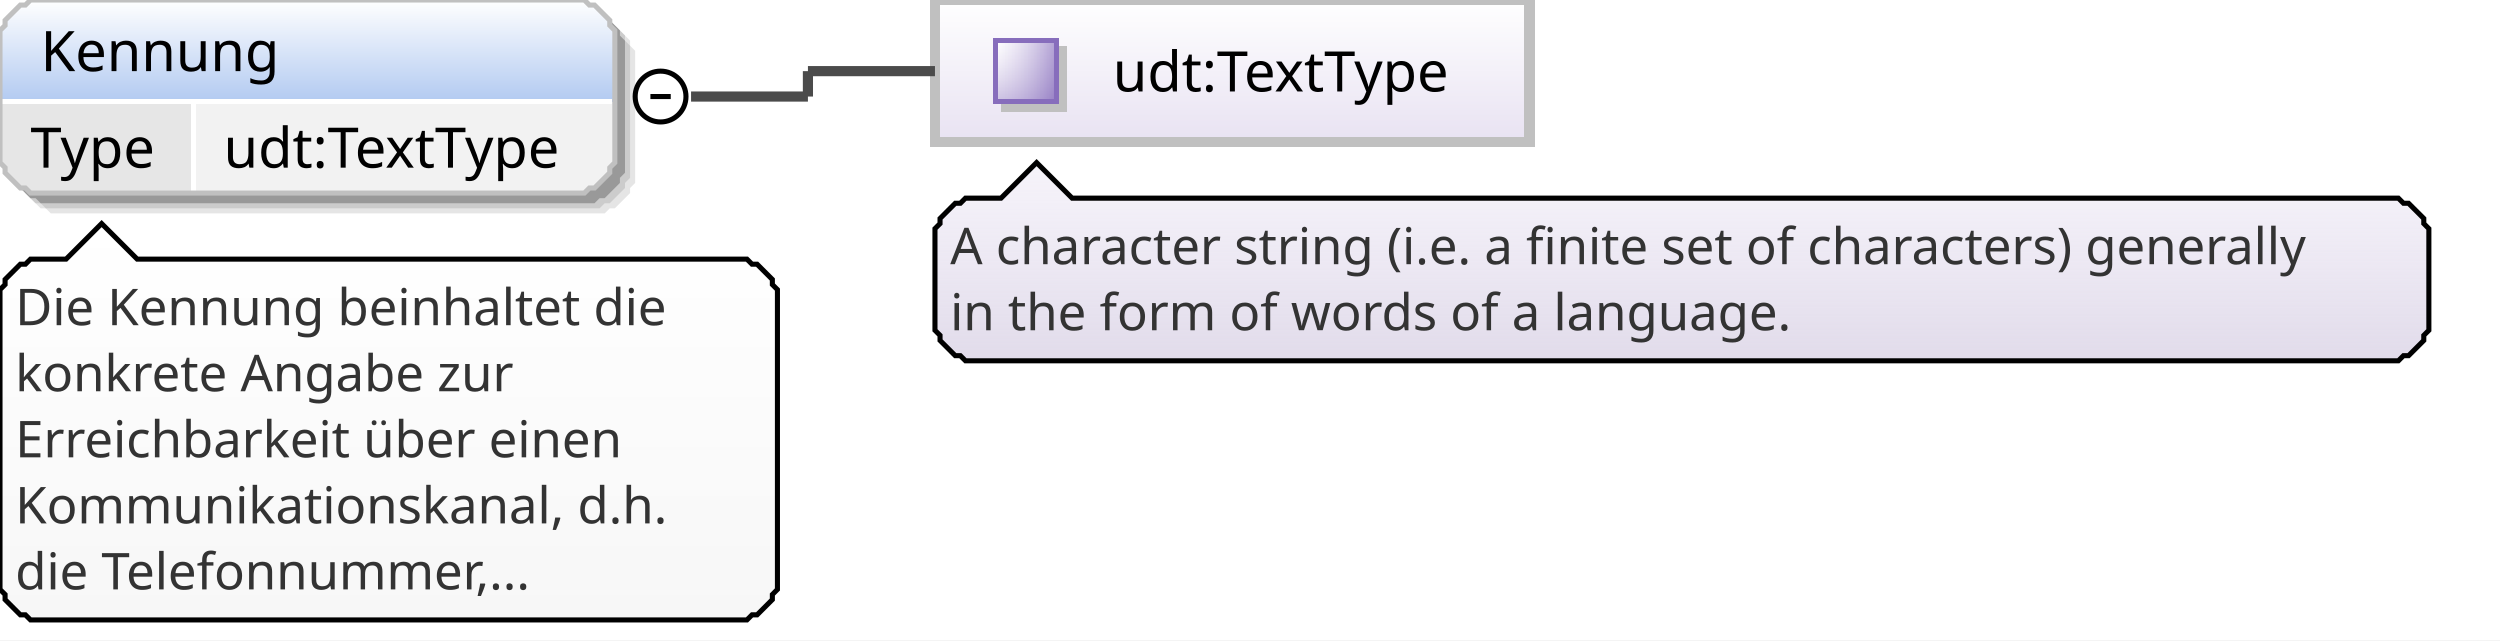
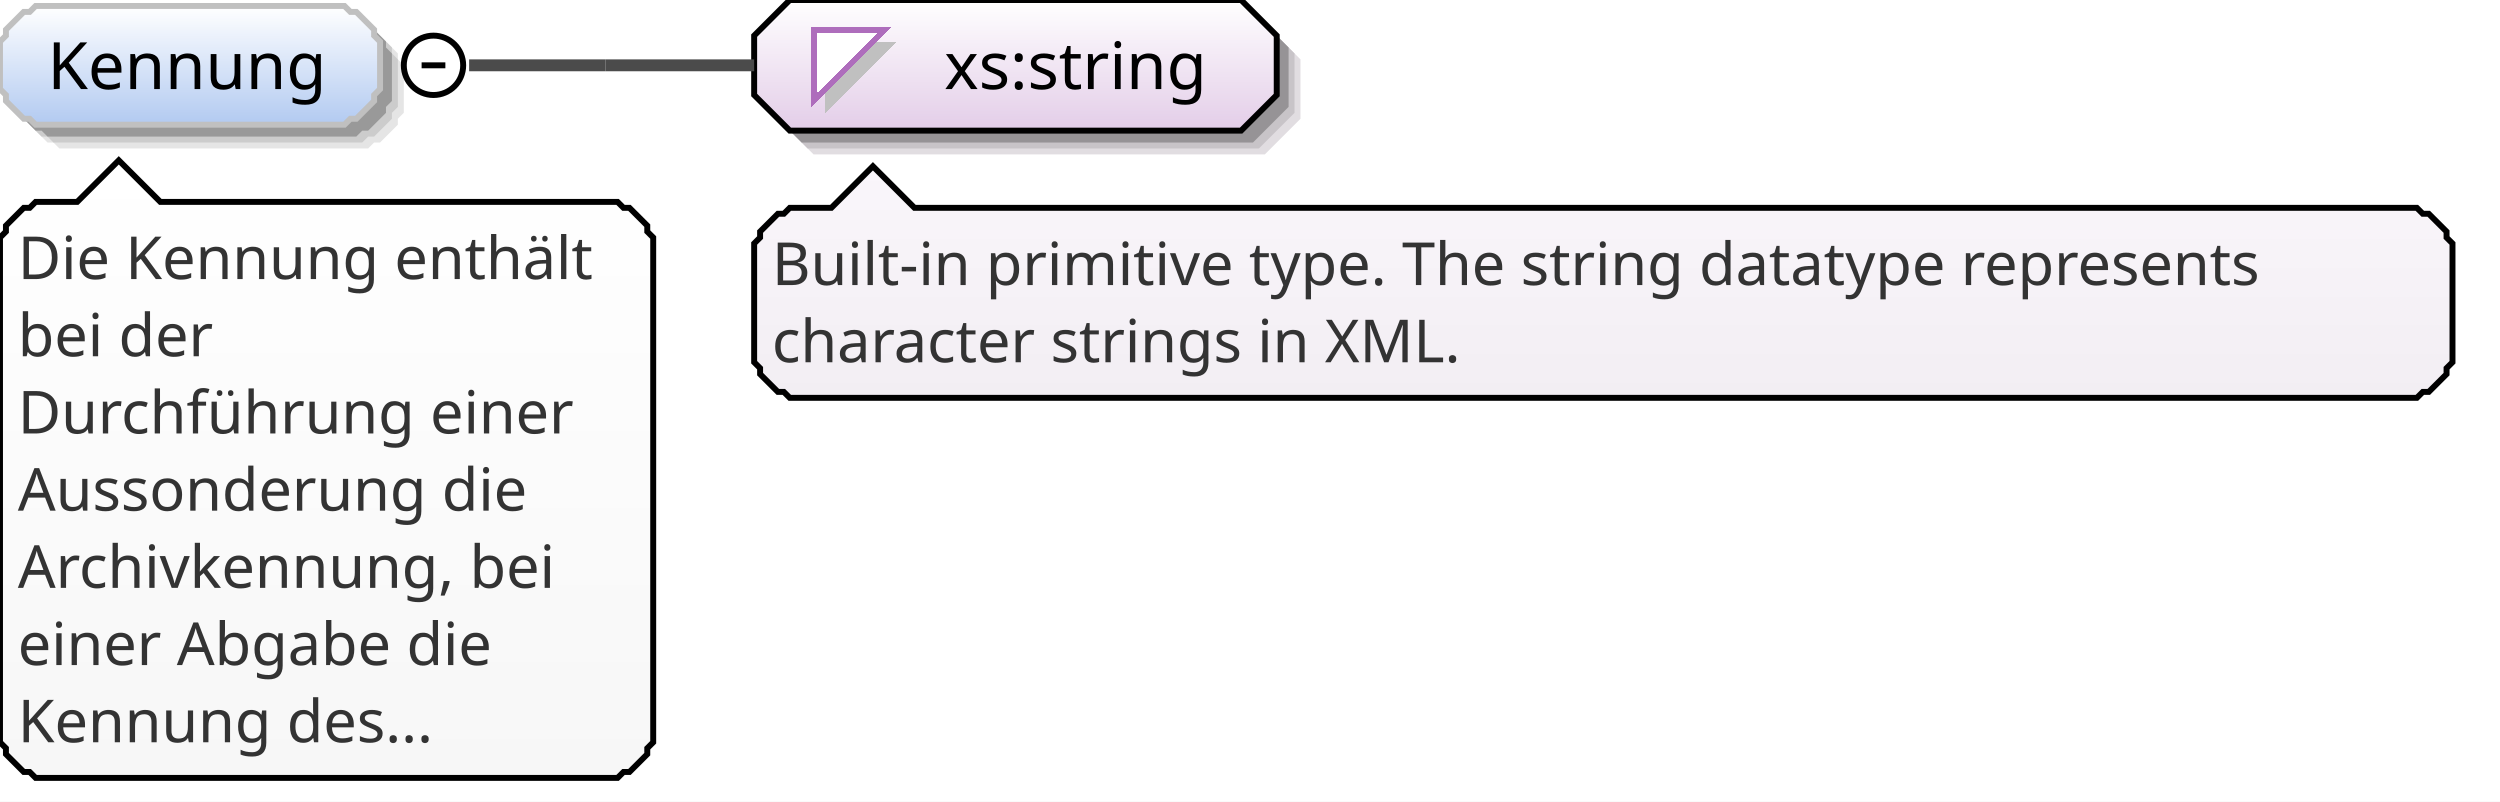
- <svg xmlns="http://www.w3.org/2000/svg" color-interpolation="auto" color-rendering="auto" fill="black" fill-opacity="1" font-family="'Dialog'" font-size="12" font-style="normal" font-weight="normal" height="126" image-rendering="auto" shape-rendering="auto" stroke="black" stroke-dasharray="none" stroke-dashoffset="0" stroke-linecap="square" stroke-linejoin="miter" stroke-miterlimit="10" stroke-opacity="1" stroke-width="1" text-rendering="auto" width="492">
+ <svg xmlns="http://www.w3.org/2000/svg" color-interpolation="auto" color-rendering="auto" fill="black" fill-opacity="1" font-family="'Dialog'" font-size="12" font-style="normal" font-weight="normal" height="135" image-rendering="auto" shape-rendering="auto" stroke="black" stroke-dasharray="none" stroke-dashoffset="0" stroke-linecap="square" stroke-linejoin="miter" stroke-miterlimit="10" stroke-opacity="1" stroke-width="1" text-rendering="auto" width="421">
  <defs id="genericDefs" />
  <g>
    <defs id="defs1">
-       <linearGradient gradientUnits="userSpaceOnUse" id="linearGradient1" spreadMethod="pad" x1="0" x2="0" y1="0" y2="20">
+       <linearGradient gradientUnits="userSpaceOnUse" id="linearGradient1" spreadMethod="pad" x1="0" x2="0" y1="1" y2="21">
        <stop offset="0%" stop-color="white" stop-opacity="1" />
        <stop offset="100%" stop-color="rgb(178,202,241)" stop-opacity="1" />
      </linearGradient>
-       <linearGradient gradientUnits="userSpaceOnUse" id="linearGradient2" spreadMethod="pad" x1="184" x2="184" y1="0" y2="28">
+       <linearGradient gradientUnits="userSpaceOnUse" id="linearGradient2" spreadMethod="pad" x1="127" x2="127" y1="0" y2="22">
        <stop offset="0%" stop-color="white" stop-opacity="1" />
-         <stop offset="100%" stop-color="rgb(232,226,242)" stop-opacity="1" />
+         <stop offset="100%" stop-color="rgb(227,205,232)" stop-opacity="1" />
      </linearGradient>
-       <linearGradient gradientUnits="userSpaceOnUse" id="linearGradient3" spreadMethod="pad" x1="196" x2="196" y1="8" y2="20">
-         <stop offset="0%" stop-color="rgb(255,255,255)" stop-opacity="0.353" />
-         <stop offset="100%" stop-color="rgb(135,109,188)" stop-opacity="0.667" />
+       <linearGradient gradientUnits="userSpaceOnUse" id="linearGradient3" spreadMethod="pad" x1="127" x2="127" y1="28" y2="67">
+         <stop offset="0%" stop-color="rgb(250,246,251)" stop-opacity="1" />
+         <stop offset="100%" stop-color="rgb(242,238,243)" stop-opacity="1" />
      </linearGradient>
-       <linearGradient gradientUnits="userSpaceOnUse" id="linearGradient4" spreadMethod="pad" x1="196" x2="208" y1="8" y2="8">
-         <stop offset="0%" stop-color="rgb(255,255,255)" stop-opacity="0.353" />
-         <stop offset="100%" stop-color="rgb(135,109,188)" stop-opacity="0.667" />
-       </linearGradient>
-       <linearGradient gradientUnits="userSpaceOnUse" id="linearGradient5" spreadMethod="pad" x1="184" x2="184" y1="32" y2="71">
-         <stop offset="0%" stop-color="rgb(232,226,242)" stop-opacity="0.392" />
-         <stop offset="100%" stop-color="rgb(225,219,234)" stop-opacity="1" />
-       </linearGradient>
-       <linearGradient gradientUnits="userSpaceOnUse" id="linearGradient6" spreadMethod="pad" x1="0" x2="0" y1="44" y2="122">
+       <linearGradient gradientUnits="userSpaceOnUse" id="linearGradient4" spreadMethod="pad" x1="0" x2="0" y1="27" y2="131">
        <stop offset="0%" stop-color="white" stop-opacity="1" />
        <stop offset="100%" stop-color="rgb(247,247,247)" stop-opacity="1" />
      </linearGradient>
      <clipPath clipPathUnits="userSpaceOnUse" id="clipPath1">
-         <path d="M0 0 L492 0 L492 126 L0 126 L0 0 Z" />
+         <path d="M0 0 L421 0 L421 135 L0 135 L0 0 Z" />
      </clipPath>
    </defs>
    <g fill="white" stroke="white" text-rendering="optimizeLegibility">
-       <rect clip-path="url(#clipPath1)" height="126" stroke="none" width="492" x="0" y="0" />
+       <rect clip-path="url(#clipPath1)" height="135" stroke="none" width="421" x="0" y="0" />
    </g>
    <g fill="rgb(229,229,229)" font-family="sans-serif" font-size="11" stroke="rgb(229,229,229)" text-rendering="optimizeLegibility">
-       <polygon clip-path="url(#clipPath1)" points=" 4 10 5 9 5 8 6 7 7 6 8 5 9 5 10 4 119 4 120 5 121 5 122 6 123 7 124 8 124 9 125 10 125 36 124 37 124 38 123 39 122 40 121 41 120 41 119 42 10 42 9 41 8 41 7 40 6 39 5 38 5 37 4 36" stroke="none" />
-       <polygon clip-path="url(#clipPath1)" fill="rgb(204,204,204)" points=" 3 9 4 8 4 7 5 6 6 5 7 4 8 4 9 3 118 3 119 4 120 4 121 5 122 6 123 7 123 8 124 9 124 35 123 36 123 37 122 38 121 39 120 40 119 40 118 41 9 41 8 40 7 40 6 39 5 38 4 37 4 36 3 35" stroke="none" />
-       <polygon clip-path="url(#clipPath1)" fill="rgb(153,153,153)" points=" 2 8 3 7 3 6 4 5 5 4 6 3 7 3 8 2 117 2 118 3 119 3 120 4 121 5 122 6 122 7 123 8 123 34 122 35 122 36 121 37 120 38 119 39 118 39 117 40 8 40 7 39 6 39 5 38 4 37 3 36 3 35 2 34" stroke="none" />
+       <polygon clip-path="url(#clipPath1)" points=" 4 11 5 10 5 9 6 8 7 7 8 6 9 6 10 5 62 5 63 6 64 6 65 7 66 8 67 9 67 10 68 11 68 19 67 20 67 21 66 22 65 23 64 24 63 24 62 25 10 25 9 24 8 24 7 23 6 22 5 21 5 20 4 19" stroke="none" />
+       <polygon clip-path="url(#clipPath1)" fill="rgb(204,204,204)" points=" 3 10 4 9 4 8 5 7 6 6 7 5 8 5 9 4 61 4 62 5 63 5 64 6 65 7 66 8 66 9 67 10 67 18 66 19 66 20 65 21 64 22 63 23 62 23 61 24 9 24 8 23 7 23 6 22 5 21 4 20 4 19 3 18" stroke="none" />
+       <polygon clip-path="url(#clipPath1)" fill="rgb(153,153,153)" points=" 2 9 3 8 3 7 4 6 5 5 6 4 7 4 8 3 60 3 61 4 62 4 63 5 64 6 65 7 65 8 66 9 66 17 65 18 65 19 64 20 63 21 62 22 61 22 60 23 8 23 7 22 6 22 5 21 4 20 3 19 3 18 2 17" stroke="none" />
    </g>
    <g fill="url(#linearGradient1)" font-family="sans-serif" font-size="11" shape-rendering="crispEdges" stroke="url(#linearGradient1)" text-rendering="geometricPrecision">
-       <polygon clip-path="url(#clipPath1)" points=" 0 6 1 5 1 4 2 3 3 2 4 1 5 1 6 0 115 0 116 1 117 1 118 2 119 3 120 4 120 5 121 6 121 20 120 20 120 20 119 20 118 20 117 20 116 20 115 20 6 20 5 20 4 20 3 20 2 20 1 20 1 20 0 20" stroke="none" />
-       <polygon clip-path="url(#clipPath1)" fill="rgb(230,230,230)" points=" 0 20 1 20 1 20 2 20 3 20 4 20 5 20 6 20 38 20 38 20 38 20 38 20 38 20 38 20 38 20 38 20 38 32 38 33 38 34 38 35 38 36 38 37 38 37 38 38 6 38 5 37 4 37 3 36 2 35 1 34 1 33 0 32" stroke="none" />
-       <polygon clip-path="url(#clipPath1)" fill="rgb(242,242,242)" points=" 38 20 38 20 38 20 38 20 38 20 38 20 38 20 38 20 115 20 116 20 117 20 118 20 119 20 120 20 120 20 121 20 121 32 120 33 120 34 119 35 118 36 117 37 116 37 115 38 38 38 38 37 38 37 38 36 38 35 38 34 38 33 38 32" stroke="none" />
-       <line clip-path="url(#clipPath1)" fill="none" stroke="white" x1="0" x2="120" y1="20" y2="20" />
-       <text clip-path="url(#clipPath1)" fill="black" stroke="none" x="6" xml:space="preserve" y="33">Type</text>
-       <text clip-path="url(#clipPath1)" fill="black" stroke="none" x="44" xml:space="preserve" y="33">udt:TextType</text>
-       <line clip-path="url(#clipPath1)" fill="none" stroke="white" x1="38" x2="38" y1="20" y2="37" />
+       <polygon clip-path="url(#clipPath1)" points=" 0 7 1 6 1 5 2 4 3 3 4 2 5 2 6 1 58 1 59 2 60 2 61 3 62 4 63 5 63 6 64 7 64 15 63 16 63 17 62 18 61 19 60 20 59 20 58 21 6 21 5 20 4 20 3 19 2 18 1 17 1 16 0 15" stroke="none" />
    </g>
    <g fill="silver" font-family="sans-serif" font-size="11" stroke="silver" stroke-linecap="butt" text-rendering="optimizeLegibility">
-       <polygon clip-path="url(#clipPath1)" fill="none" points=" 0 6 1 5 1 4 2 3 3 2 4 1 5 1 6 0 115 0 116 1 117 1 118 2 119 3 120 4 120 5 121 6 121 32 120 33 120 34 119 35 118 36 117 37 116 37 115 38 6 38 5 37 4 37 3 36 2 35 1 34 1 33 0 32" />
+       <polygon clip-path="url(#clipPath1)" fill="none" points=" 0 7 1 6 1 5 2 4 3 3 4 2 5 2 6 1 58 1 59 2 60 2 61 3 62 4 63 5 63 6 64 7 64 15 63 16 63 17 62 18 61 19 60 20 59 20 58 21 6 21 5 20 4 20 3 19 2 18 1 17 1 16 0 15" />
    </g>
    <g font-family="sans-serif" font-size="11" shape-rendering="crispEdges" stroke-linecap="butt" text-rendering="geometricPrecision">
-       <text clip-path="url(#clipPath1)" stroke="none" x="8" xml:space="preserve" y="14">Kennung</text>
-       <circle clip-path="url(#clipPath1)" cx="130" cy="19" fill="none" r="5" shape-rendering="auto" text-rendering="optimizeLegibility" />
-       <line clip-path="url(#clipPath1)" fill="none" shape-rendering="auto" text-rendering="optimizeLegibility" x1="128" x2="132" y1="19" y2="19" />
-       <polygon clip-path="url(#clipPath1)" fill="url(#linearGradient2)" points=" 184 0 301 0 301 28 184 28" stroke="none" stroke-width="2" />
-       <polygon clip-path="url(#clipPath1)" fill="none" points=" 184 0 301 0 301 28 184 28" stroke="silver" stroke-width="2" />
-       <rect clip-path="url(#clipPath1)" fill="silver" height="13" stroke="none" width="13" x="197" y="9" />
-       <rect clip-path="url(#clipPath1)" fill="white" height="12" stroke="none" width="12" x="196" y="8" />
-       <rect clip-path="url(#clipPath1)" fill="url(#linearGradient3)" height="12" stroke="none" width="12" x="196" y="8" />
-       <rect clip-path="url(#clipPath1)" fill="url(#linearGradient4)" height="12" stroke="none" width="12" x="196" y="8" />
-       <rect clip-path="url(#clipPath1)" fill="none" height="12" stroke="rgb(135,109,188)" width="12" x="196" y="8" />
-       <text clip-path="url(#clipPath1)" stroke="none" x="219" xml:space="preserve" y="18">udt:TextType</text>
-       <polygon clip-path="url(#clipPath1)" fill="url(#linearGradient5)" points=" 184 45 185 44 185 43 186 42 187 41 188 40 189 40 190 39 197 39 204 32 211 39 472 39 473 40 474 40 475 41 476 42 477 43 477 44 478 45 478 65 477 66 477 67 476 68 475 69 474 70 473 70 472 71 190 71 189 70 188 70 187 69 186 68 185 67 185 66 184 65" stroke="none" />
-       <polygon clip-path="url(#clipPath1)" fill="none" points=" 184 45 185 44 185 43 186 42 187 41 188 40 189 40 190 39 197 39 204 32 211 39 472 39 473 40 474 40 475 41 476 42 477 43 477 44 478 45 478 65 477 66 477 67 476 68 475 69 474 70 473 70 472 71 190 71 189 70 188 70 187 69 186 68 185 67 185 66 184 65" shape-rendering="auto" text-rendering="optimizeLegibility" />
-       <text clip-path="url(#clipPath1)" fill="rgb(51,51,51)" font-size="10" stroke="none" x="187" xml:space="preserve" y="52">A character string (i.e. a finite set of characters) generally </text>
-       <text clip-path="url(#clipPath1)" fill="rgb(51,51,51)" font-size="10" stroke="none" x="187" xml:space="preserve" y="65">in the form of words of a language.</text>
+       <text clip-path="url(#clipPath1)" stroke="none" x="8" xml:space="preserve" y="15">Kennung</text>
+       <circle clip-path="url(#clipPath1)" cx="73" cy="11" fill="none" r="5" shape-rendering="auto" text-rendering="optimizeLegibility" />
+       <line clip-path="url(#clipPath1)" fill="none" shape-rendering="auto" text-rendering="optimizeLegibility" x1="71" x2="75" y1="11" y2="11" />
+     </g>
+     <g fill="rgb(225,221,225)" font-family="sans-serif" font-size="11" stroke="rgb(225,221,225)" stroke-linecap="butt" text-rendering="optimizeLegibility">
+       <polygon clip-path="url(#clipPath1)" points=" 131 10 131 20 137 26 213 26 219 20 219 10 213 4 137 4" stroke="none" />
+       <polygon clip-path="url(#clipPath1)" fill="rgb(200,196,200)" points=" 130 9 130 19 136 25 212 25 218 19 218 9 212 3 136 3" stroke="none" />
+       <polygon clip-path="url(#clipPath1)" fill="rgb(150,147,150)" points=" 129 8 129 18 135 24 211 24 217 18 217 8 211 2 135 2" stroke="none" />
+     </g>
+     <g fill="url(#linearGradient2)" font-family="sans-serif" font-size="11" shape-rendering="crispEdges" stroke="url(#linearGradient2)" stroke-linecap="butt" text-rendering="geometricPrecision">
+       <polygon clip-path="url(#clipPath1)" points=" 127 6 127 16 133 22 209 22 215 16 215 6 209 0 133 0" stroke="none" />
+     </g>
+     <g font-family="sans-serif" font-size="11" stroke-linecap="butt" text-rendering="optimizeLegibility">
+       <polygon clip-path="url(#clipPath1)" fill="none" points=" 127 6 127 16 133 22 209 22 215 16 215 6 209 0 133 0" />
+     </g>
+     <g fill="silver" font-family="sans-serif" font-size="11" shape-rendering="crispEdges" stroke="silver" stroke-linecap="butt" text-rendering="geometricPrecision">
+       <polygon clip-path="url(#clipPath1)" points=" 139 7 151 7 139 19" stroke="none" />
+       <polygon clip-path="url(#clipPath1)" fill="white" points=" 137 5 149 5 137 17" stroke="none" />
+       <polygon clip-path="url(#clipPath1)" fill="none" points=" 137 5 149 5 137 17" stroke="rgb(174,109,188)" />
+       <text clip-path="url(#clipPath1)" fill="black" stroke="none" x="159" xml:space="preserve" y="15">xs:string</text>
+       <polygon clip-path="url(#clipPath1)" fill="url(#linearGradient3)" points=" 127 41 128 40 128 39 129 38 130 37 131 36 132 36 133 35 140 35 147 28 154 35 407 35 408 36 409 36 410 37 411 38 412 39 412 40 413 41 413 61 412 62 412 63 411 64 410 65 409 66 408 66 407 67 133 67 132 66 131 66 130 65 129 64 128 63 128 62 127 61" stroke="none" />
+     </g>
+     <g font-family="sans-serif" font-size="11" stroke-linecap="butt" text-rendering="optimizeLegibility">
+       <polygon clip-path="url(#clipPath1)" fill="none" points=" 127 41 128 40 128 39 129 38 130 37 131 36 132 36 133 35 140 35 147 28 154 35 407 35 408 36 409 36 410 37 411 38 412 39 412 40 413 41 413 61 412 62 412 63 411 64 410 65 409 66 408 66 407 67 133 67 132 66 131 66 130 65 129 64 128 63 128 62 127 61" />
+     </g>
+     <g fill="rgb(51,51,51)" font-family="sans-serif" font-size="10" shape-rendering="crispEdges" stroke="rgb(51,51,51)" stroke-linecap="butt" text-rendering="geometricPrecision">
+       <text clip-path="url(#clipPath1)" stroke="none" x="130" xml:space="preserve" y="48">Built-in primitive type. The string datatype represents </text>
+       <text clip-path="url(#clipPath1)" stroke="none" x="130" xml:space="preserve" y="61">character strings in XML.</text>
    </g>
    <g fill="rgb(75,75,75)" font-family="sans-serif" font-size="11" stroke="rgb(75,75,75)" stroke-linecap="butt" stroke-width="2" text-rendering="optimizeLegibility">
-       <line clip-path="url(#clipPath1)" fill="none" x1="136" x2="159" y1="19" y2="19" />
-       <line clip-path="url(#clipPath1)" fill="none" x1="159" x2="159" y1="14" y2="19" />
-       <line clip-path="url(#clipPath1)" fill="none" x1="159" x2="184" y1="14" y2="14" />
+       <line clip-path="url(#clipPath1)" fill="none" x1="79" x2="102" y1="11" y2="11" />
+       <line clip-path="url(#clipPath1)" fill="none" x1="102" x2="102" y1="11" y2="11" />
+       <line clip-path="url(#clipPath1)" fill="none" x1="102" x2="127" y1="11" y2="11" />
    </g>
-     <g fill="url(#linearGradient6)" font-family="sans-serif" font-size="11" shape-rendering="crispEdges" stroke="url(#linearGradient6)" stroke-linecap="butt" text-rendering="geometricPrecision">
-       <polygon clip-path="url(#clipPath1)" points=" 0 57 1 56 1 55 2 54 3 53 4 52 5 52 6 51 13 51 20 44 27 51 147 51 148 52 149 52 150 53 151 54 152 55 152 56 153 57 153 116 152 117 152 118 151 119 150 120 149 121 148 121 147 122 6 122 5 121 4 121 3 120 2 119 1 118 1 117 0 116" stroke="none" />
+     <g fill="url(#linearGradient4)" font-family="sans-serif" font-size="11" shape-rendering="crispEdges" stroke="url(#linearGradient4)" stroke-linecap="butt" text-rendering="geometricPrecision">
+       <polygon clip-path="url(#clipPath1)" points=" 0 40 1 39 1 38 2 37 3 36 4 35 5 35 6 34 13 34 20 27 27 34 104 34 105 35 106 35 107 36 108 37 109 38 109 39 110 40 110 125 109 126 109 127 108 128 107 129 106 130 105 130 104 131 6 131 5 130 4 130 3 129 2 128 1 127 1 126 0 125" stroke="none" />
    </g>
    <g font-family="sans-serif" font-size="11" stroke-linecap="butt" text-rendering="optimizeLegibility">
-       <polygon clip-path="url(#clipPath1)" fill="none" points=" 0 57 1 56 1 55 2 54 3 53 4 52 5 52 6 51 13 51 20 44 27 51 147 51 148 52 149 52 150 53 151 54 152 55 152 56 153 57 153 116 152 117 152 118 151 119 150 120 149 121 148 121 147 122 6 122 5 121 4 121 3 120 2 119 1 118 1 117 0 116" />
+       <polygon clip-path="url(#clipPath1)" fill="none" points=" 0 40 1 39 1 38 2 37 3 36 4 35 5 35 6 34 13 34 20 27 27 34 104 34 105 35 106 35 107 36 108 37 109 38 109 39 110 40 110 125 109 126 109 127 108 128 107 129 106 130 105 130 104 131 6 131 5 130 4 130 3 129 2 128 1 127 1 126 0 125" />
    </g>
    <g fill="rgb(51,51,51)" font-family="sans-serif" font-size="10" shape-rendering="crispEdges" stroke="rgb(51,51,51)" stroke-linecap="butt" text-rendering="geometricPrecision">
-       <text clip-path="url(#clipPath1)" stroke="none" x="3" xml:space="preserve" y="64">Die Kennung beinhaltet die </text>
-       <text clip-path="url(#clipPath1)" stroke="none" x="3" xml:space="preserve" y="77">konkrete Angabe zur </text>
-       <text clip-path="url(#clipPath1)" stroke="none" x="3" xml:space="preserve" y="90">Erreichbarkeit über einen </text>
-       <text clip-path="url(#clipPath1)" stroke="none" x="3" xml:space="preserve" y="103">Kommunikationskanal, d.h. </text>
-       <text clip-path="url(#clipPath1)" stroke="none" x="3" xml:space="preserve" y="116">die Telefonnummer,...</text>
+       <text clip-path="url(#clipPath1)" stroke="none" x="3" xml:space="preserve" y="47">Die Kennung enthält </text>
+       <text clip-path="url(#clipPath1)" stroke="none" x="3" xml:space="preserve" y="60">bei der </text>
+       <text clip-path="url(#clipPath1)" stroke="none" x="3" xml:space="preserve" y="73">Durchführung einer </text>
+       <text clip-path="url(#clipPath1)" stroke="none" x="3" xml:space="preserve" y="86">Aussonderung die </text>
+       <text clip-path="url(#clipPath1)" stroke="none" x="3" xml:space="preserve" y="99">Archivkennung, bei </text>
+       <text clip-path="url(#clipPath1)" stroke="none" x="3" xml:space="preserve" y="112">einer Abgabe die </text>
+       <text clip-path="url(#clipPath1)" stroke="none" x="3" xml:space="preserve" y="125">Kennung des...</text>
    </g>
  </g>
</svg>
